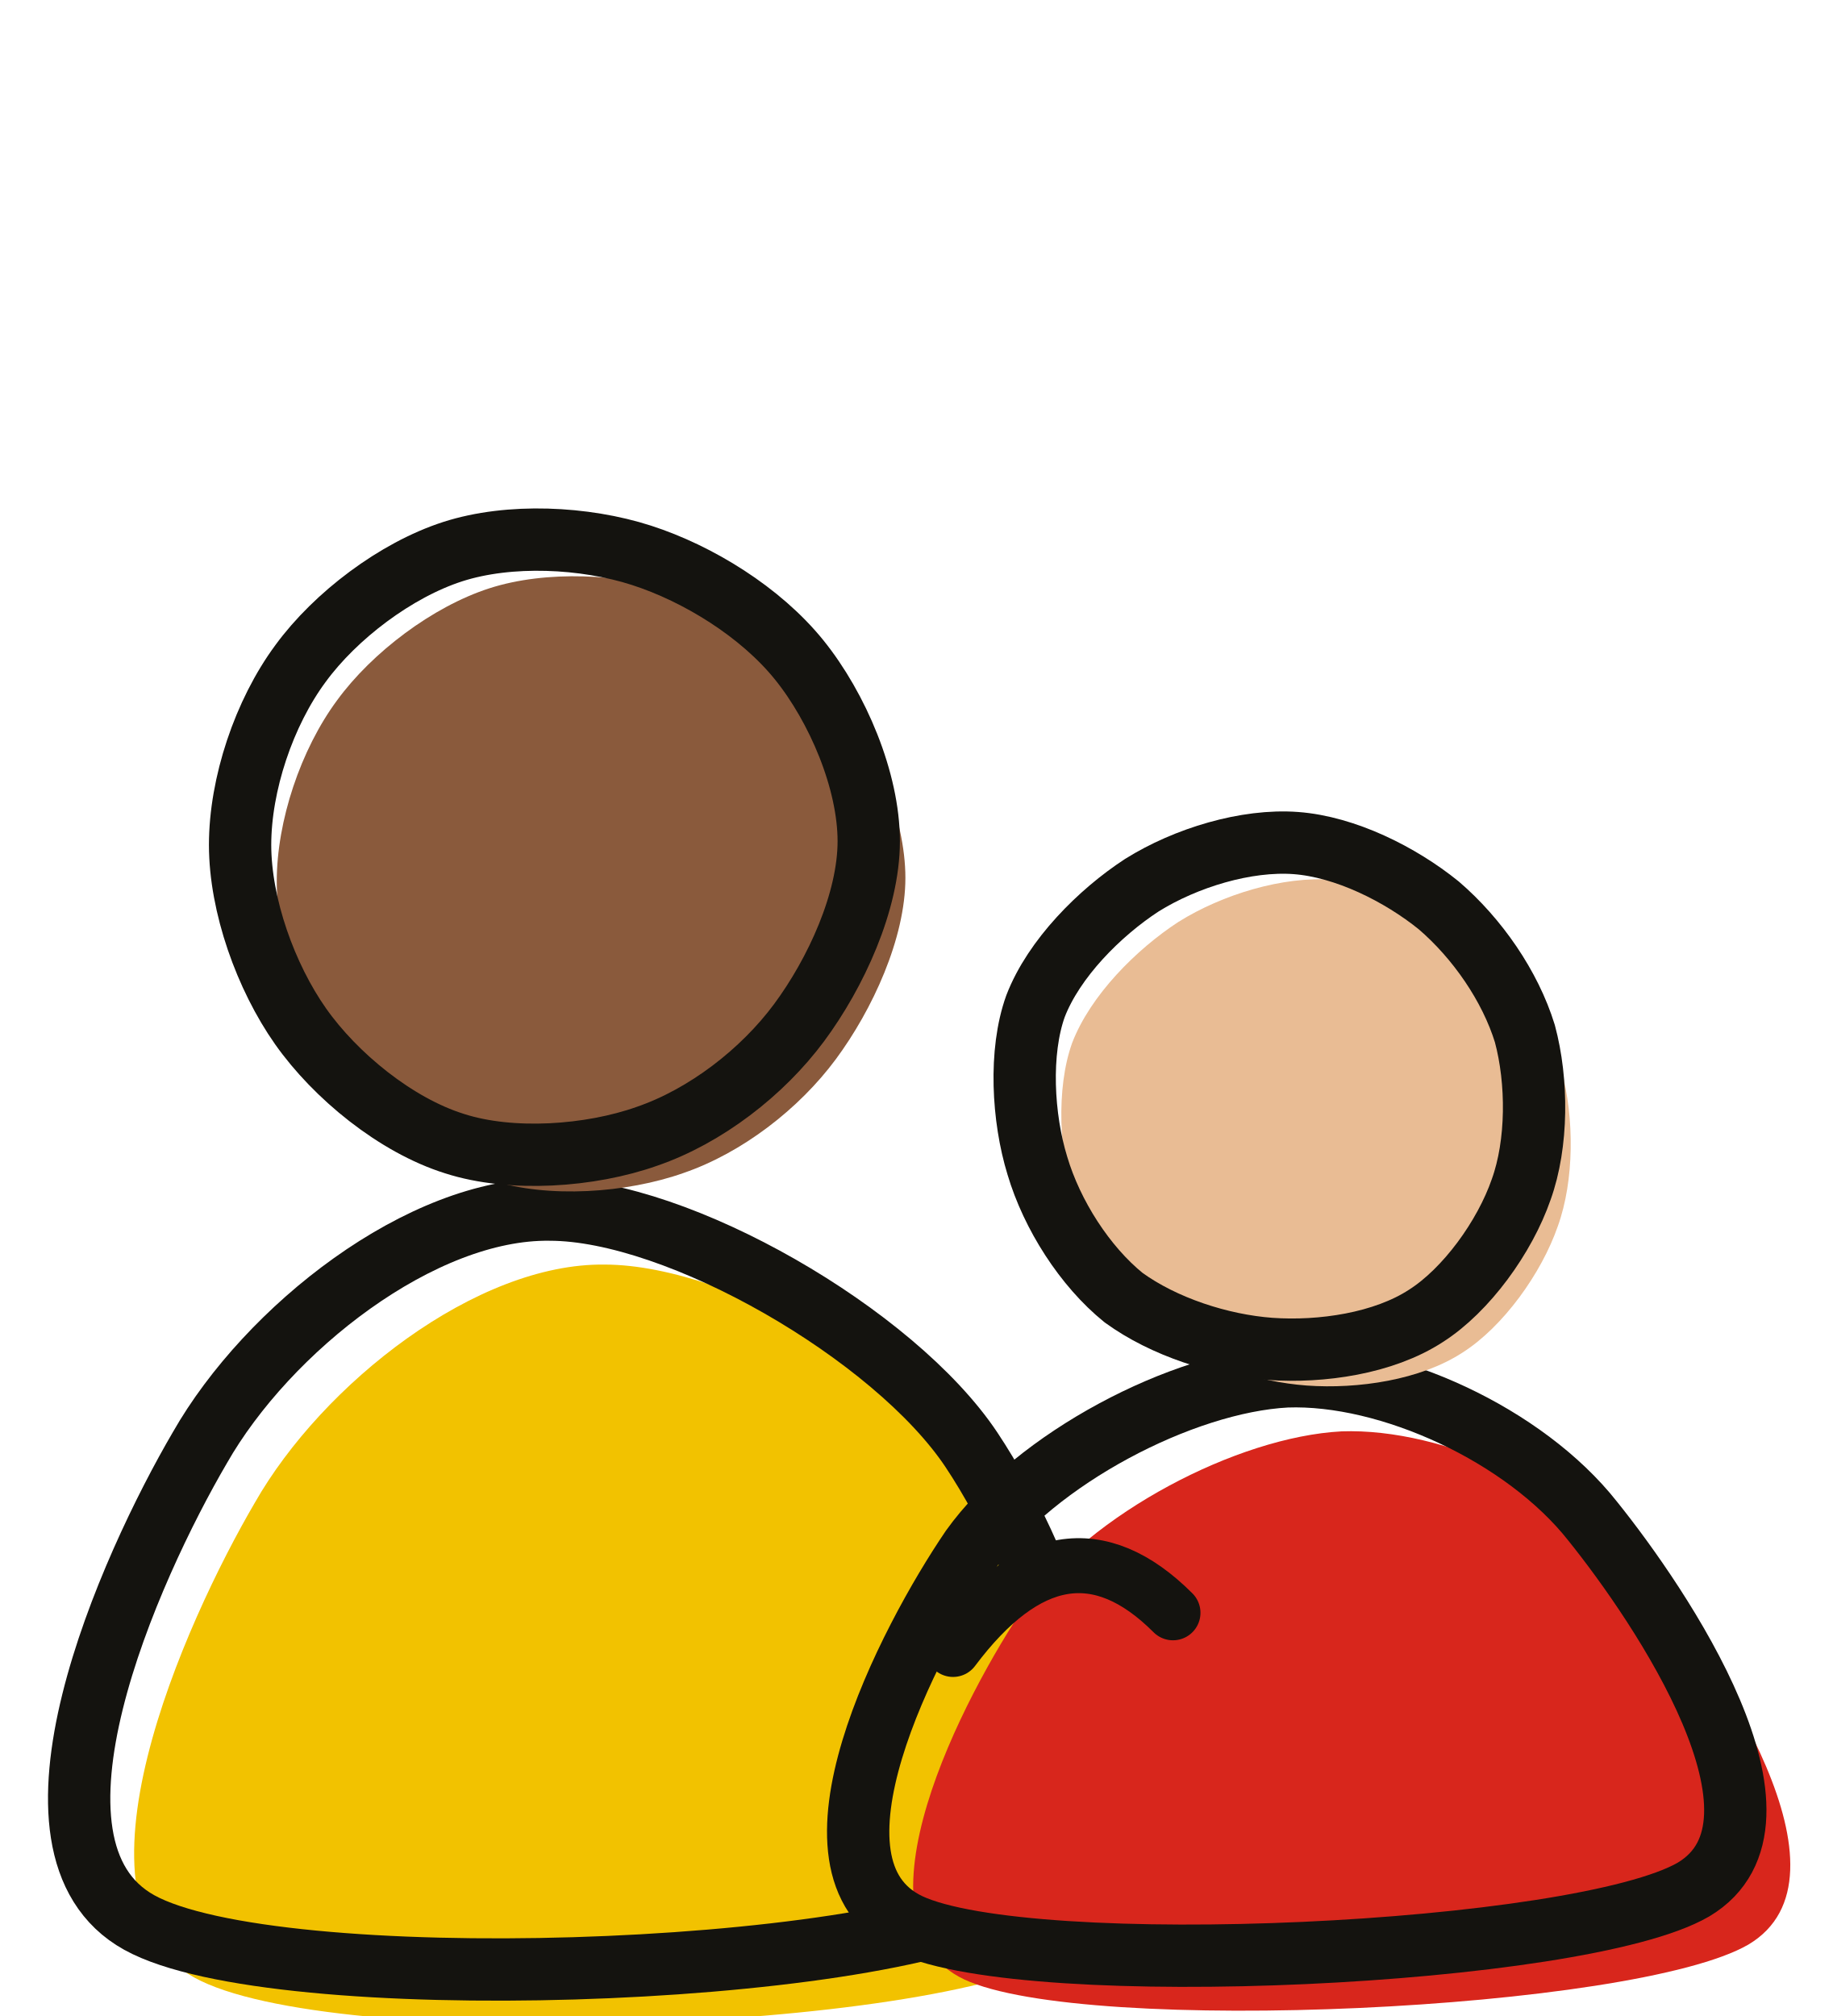
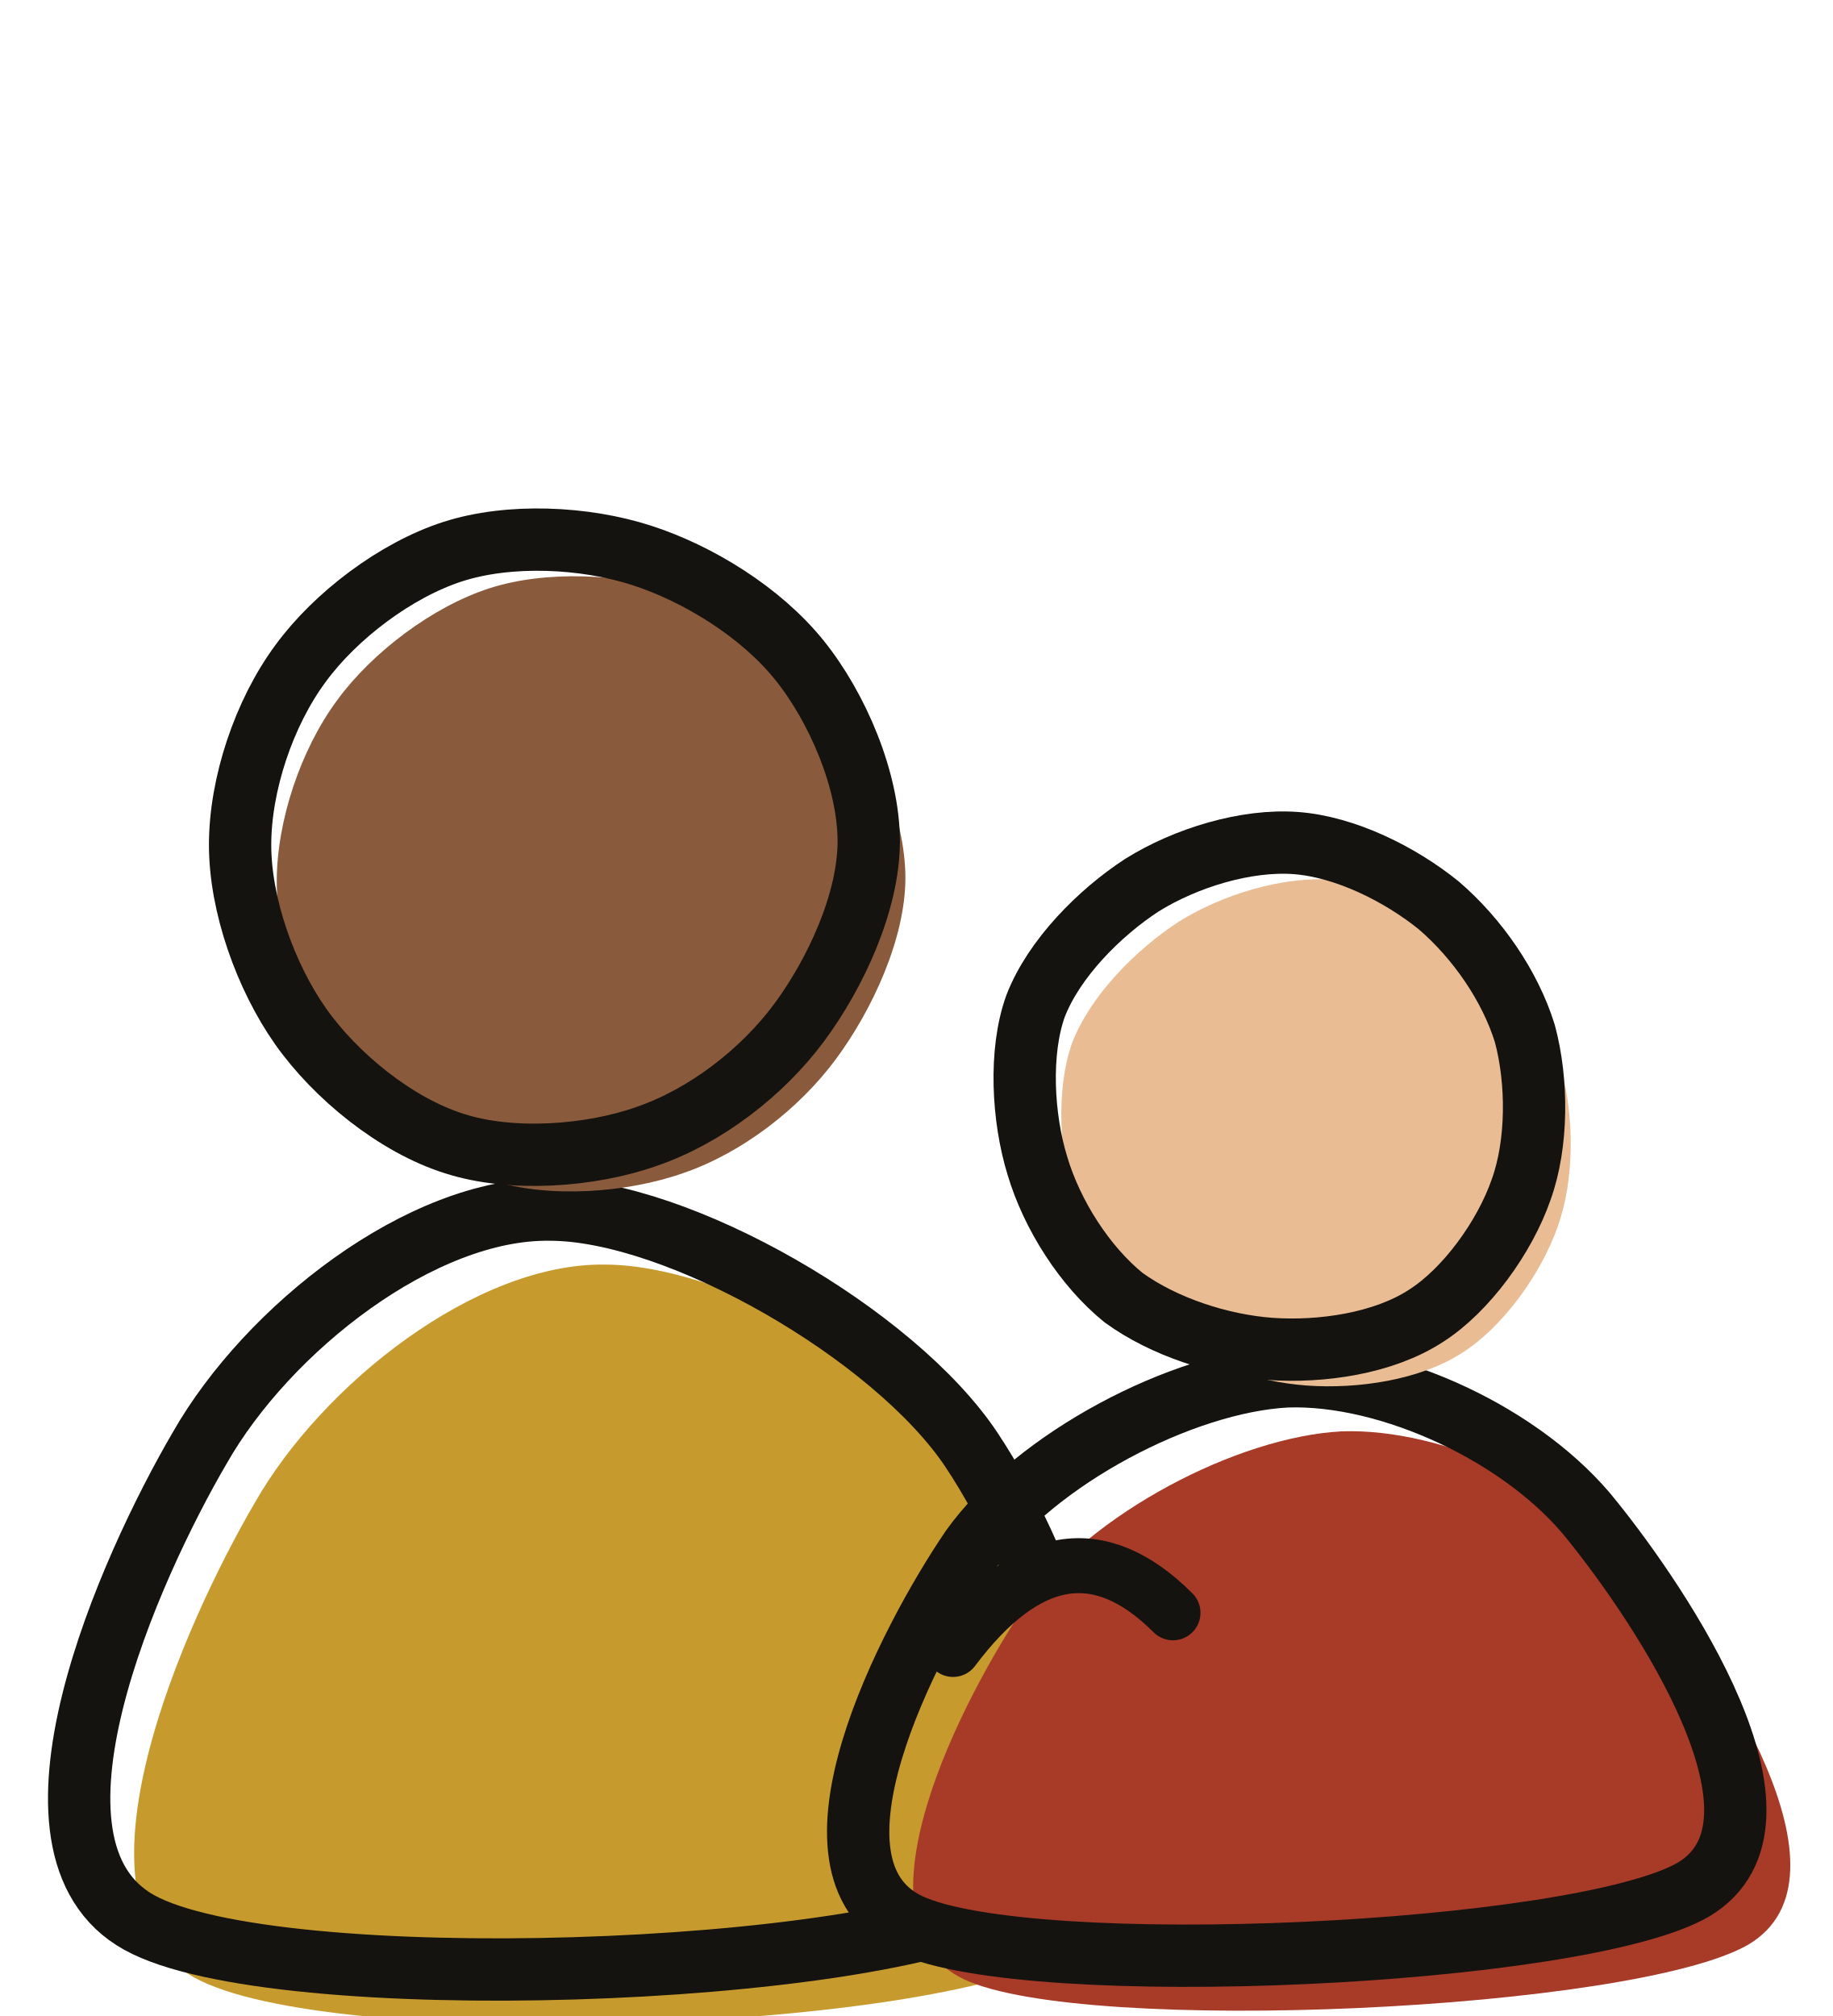
<svg xmlns="http://www.w3.org/2000/svg" width="100" height="110" viewBox="0 0 100 110">
-   <path d="M7.6,104.9 C0.2,100.8 7.1,85.5 10.9,79.0 C14.6,72.5 23.0,65.9 30.0,66.0 C37.0,66.0 48.8,72.8 53.0,79.1 C57.2,85.4 62.7,99.3 55.1,103.6 C47.6,107.9 15.0,109.0 7.6,104.9 Z" fill="#F2C200" transform="translate(3,3)" />
+   <path d="M7.6,104.9 C0.2,100.8 7.1,85.5 10.9,79.0 C14.6,72.5 23.0,65.9 30.0,66.0 C37.0,66.0 48.8,72.8 53.0,79.1 C57.2,85.4 62.7,99.3 55.1,103.6 C47.6,107.9 15.0,109.0 7.6,104.9 Z" fill="#C79A2E" transform="translate(3,3)" />
  <path d="M7.6,104.9 C0.2,100.8 7.1,85.5 10.9,79.0 C14.6,72.5 23.0,65.9 30.0,66.0 C37.0,66.0 48.8,72.8 53.0,79.1 C57.2,85.4 62.7,99.3 55.1,103.6 C47.6,107.9 15.0,109.0 7.6,104.9 Z" fill="none" stroke="#14130F" stroke-width="3.4" stroke-linecap="round" stroke-linejoin="round" />
  <path d="M47.4,45.9 C47.4,49.2 45.6,53.1 43.6,55.8 C41.6,58.5 38.5,60.9 35.3,62.0 C32.2,63.1 27.9,63.4 24.8,62.4 C21.6,61.4 18.3,58.7 16.4,56.0 C14.5,53.3 13.1,49.4 13.1,46.1 C13.1,42.8 14.4,38.9 16.4,36.2 C18.3,33.6 21.6,31.1 24.7,30.1 C27.8,29.1 31.9,29.3 35.0,30.3 C38.1,31.3 41.5,33.4 43.6,36.0 C45.7,38.6 47.4,42.6 47.4,45.9 Z" fill="#8A5A3C" transform="translate(2,2)" />
  <path d="M47.4,45.9 C47.4,49.2 45.6,53.1 43.6,55.8 C41.6,58.5 38.5,60.9 35.3,62.0 C32.2,63.1 27.9,63.4 24.8,62.4 C21.6,61.4 18.3,58.7 16.4,56.0 C14.5,53.3 13.1,49.4 13.1,46.1 C13.1,42.8 14.4,38.9 16.4,36.2 C18.3,33.6 21.6,31.1 24.7,30.1 C27.8,29.1 31.9,29.3 35.0,30.3 C38.1,31.3 41.5,33.4 43.6,36.0 C45.7,38.6 47.4,42.6 47.4,45.9 Z" fill="none" stroke="#14130F" stroke-width="3.4" stroke-linecap="round" stroke-linejoin="round" />
-   <path d="M49.6,105.0 C43.1,101.9 49.6,89.5 53.0,84.5 C56.5,79.6 64.5,75.4 70.2,75.1 C75.8,74.9 83.2,78.3 86.9,83.0 C90.6,87.6 98.6,99.4 92.4,103.1 C86.2,106.7 56.2,108.1 49.6,105.0 Z" fill="#D8261C" transform="translate(3,3)" />
+   <path d="M49.6,105.0 C43.1,101.9 49.6,89.5 53.0,84.5 C56.5,79.6 64.5,75.4 70.2,75.1 C75.8,74.9 83.2,78.3 86.9,83.0 C90.6,87.6 98.6,99.4 92.4,103.1 C86.2,106.7 56.2,108.1 49.6,105.0 Z" fill="#A83A28" transform="translate(3,3)" />
  <path d="M49.6,105.0 C43.1,101.9 49.6,89.5 53.0,84.5 C56.5,79.6 64.5,75.4 70.2,75.1 C75.8,74.9 83.2,78.3 86.9,83.0 C90.6,87.6 98.6,99.4 92.4,103.1 C86.2,106.7 56.2,108.1 49.6,105.0 Z" fill="none" stroke="#14130F" stroke-width="3.4" stroke-linecap="round" stroke-linejoin="round" />
  <path d="M83.2,56.4 C83.9,59.0 83.9,62.4 83.0,64.9 C82.1,67.5 80.0,70.4 77.8,71.8 C75.5,73.3 72.1,73.8 69.3,73.6 C66.6,73.4 63.5,72.4 61.3,70.8 C59.2,69.1 57.4,66.3 56.6,63.6 C55.8,61.0 55.6,57.4 56.5,54.9 C57.5,52.3 60.0,49.8 62.3,48.3 C64.7,46.8 68.0,45.8 70.7,46.0 C73.4,46.2 76.4,47.7 78.5,49.4 C80.6,51.2 82.4,53.8 83.2,56.4 Z" fill="#E9BC94" transform="translate(2,2)" />
  <path d="M83.2,56.4 C83.9,59.0 83.9,62.4 83.0,64.9 C82.1,67.5 80.0,70.4 77.8,71.8 C75.5,73.3 72.1,73.8 69.3,73.6 C66.6,73.4 63.5,72.4 61.3,70.8 C59.2,69.1 57.4,66.3 56.6,63.6 C55.8,61.0 55.6,57.4 56.5,54.9 C57.5,52.3 60.0,49.8 62.3,48.3 C64.7,46.8 68.0,45.8 70.7,46.0 C73.4,46.2 76.4,47.7 78.5,49.4 C80.6,51.2 82.4,53.8 83.2,56.4 Z" fill="none" stroke="#14130F" stroke-width="3.4" stroke-linecap="round" stroke-linejoin="round" />
  <path d="M52,90 q6,-8 12,-2" fill="none" stroke="#14130F" stroke-width="3" stroke-linecap="round" stroke-linejoin="round" />
</svg>
